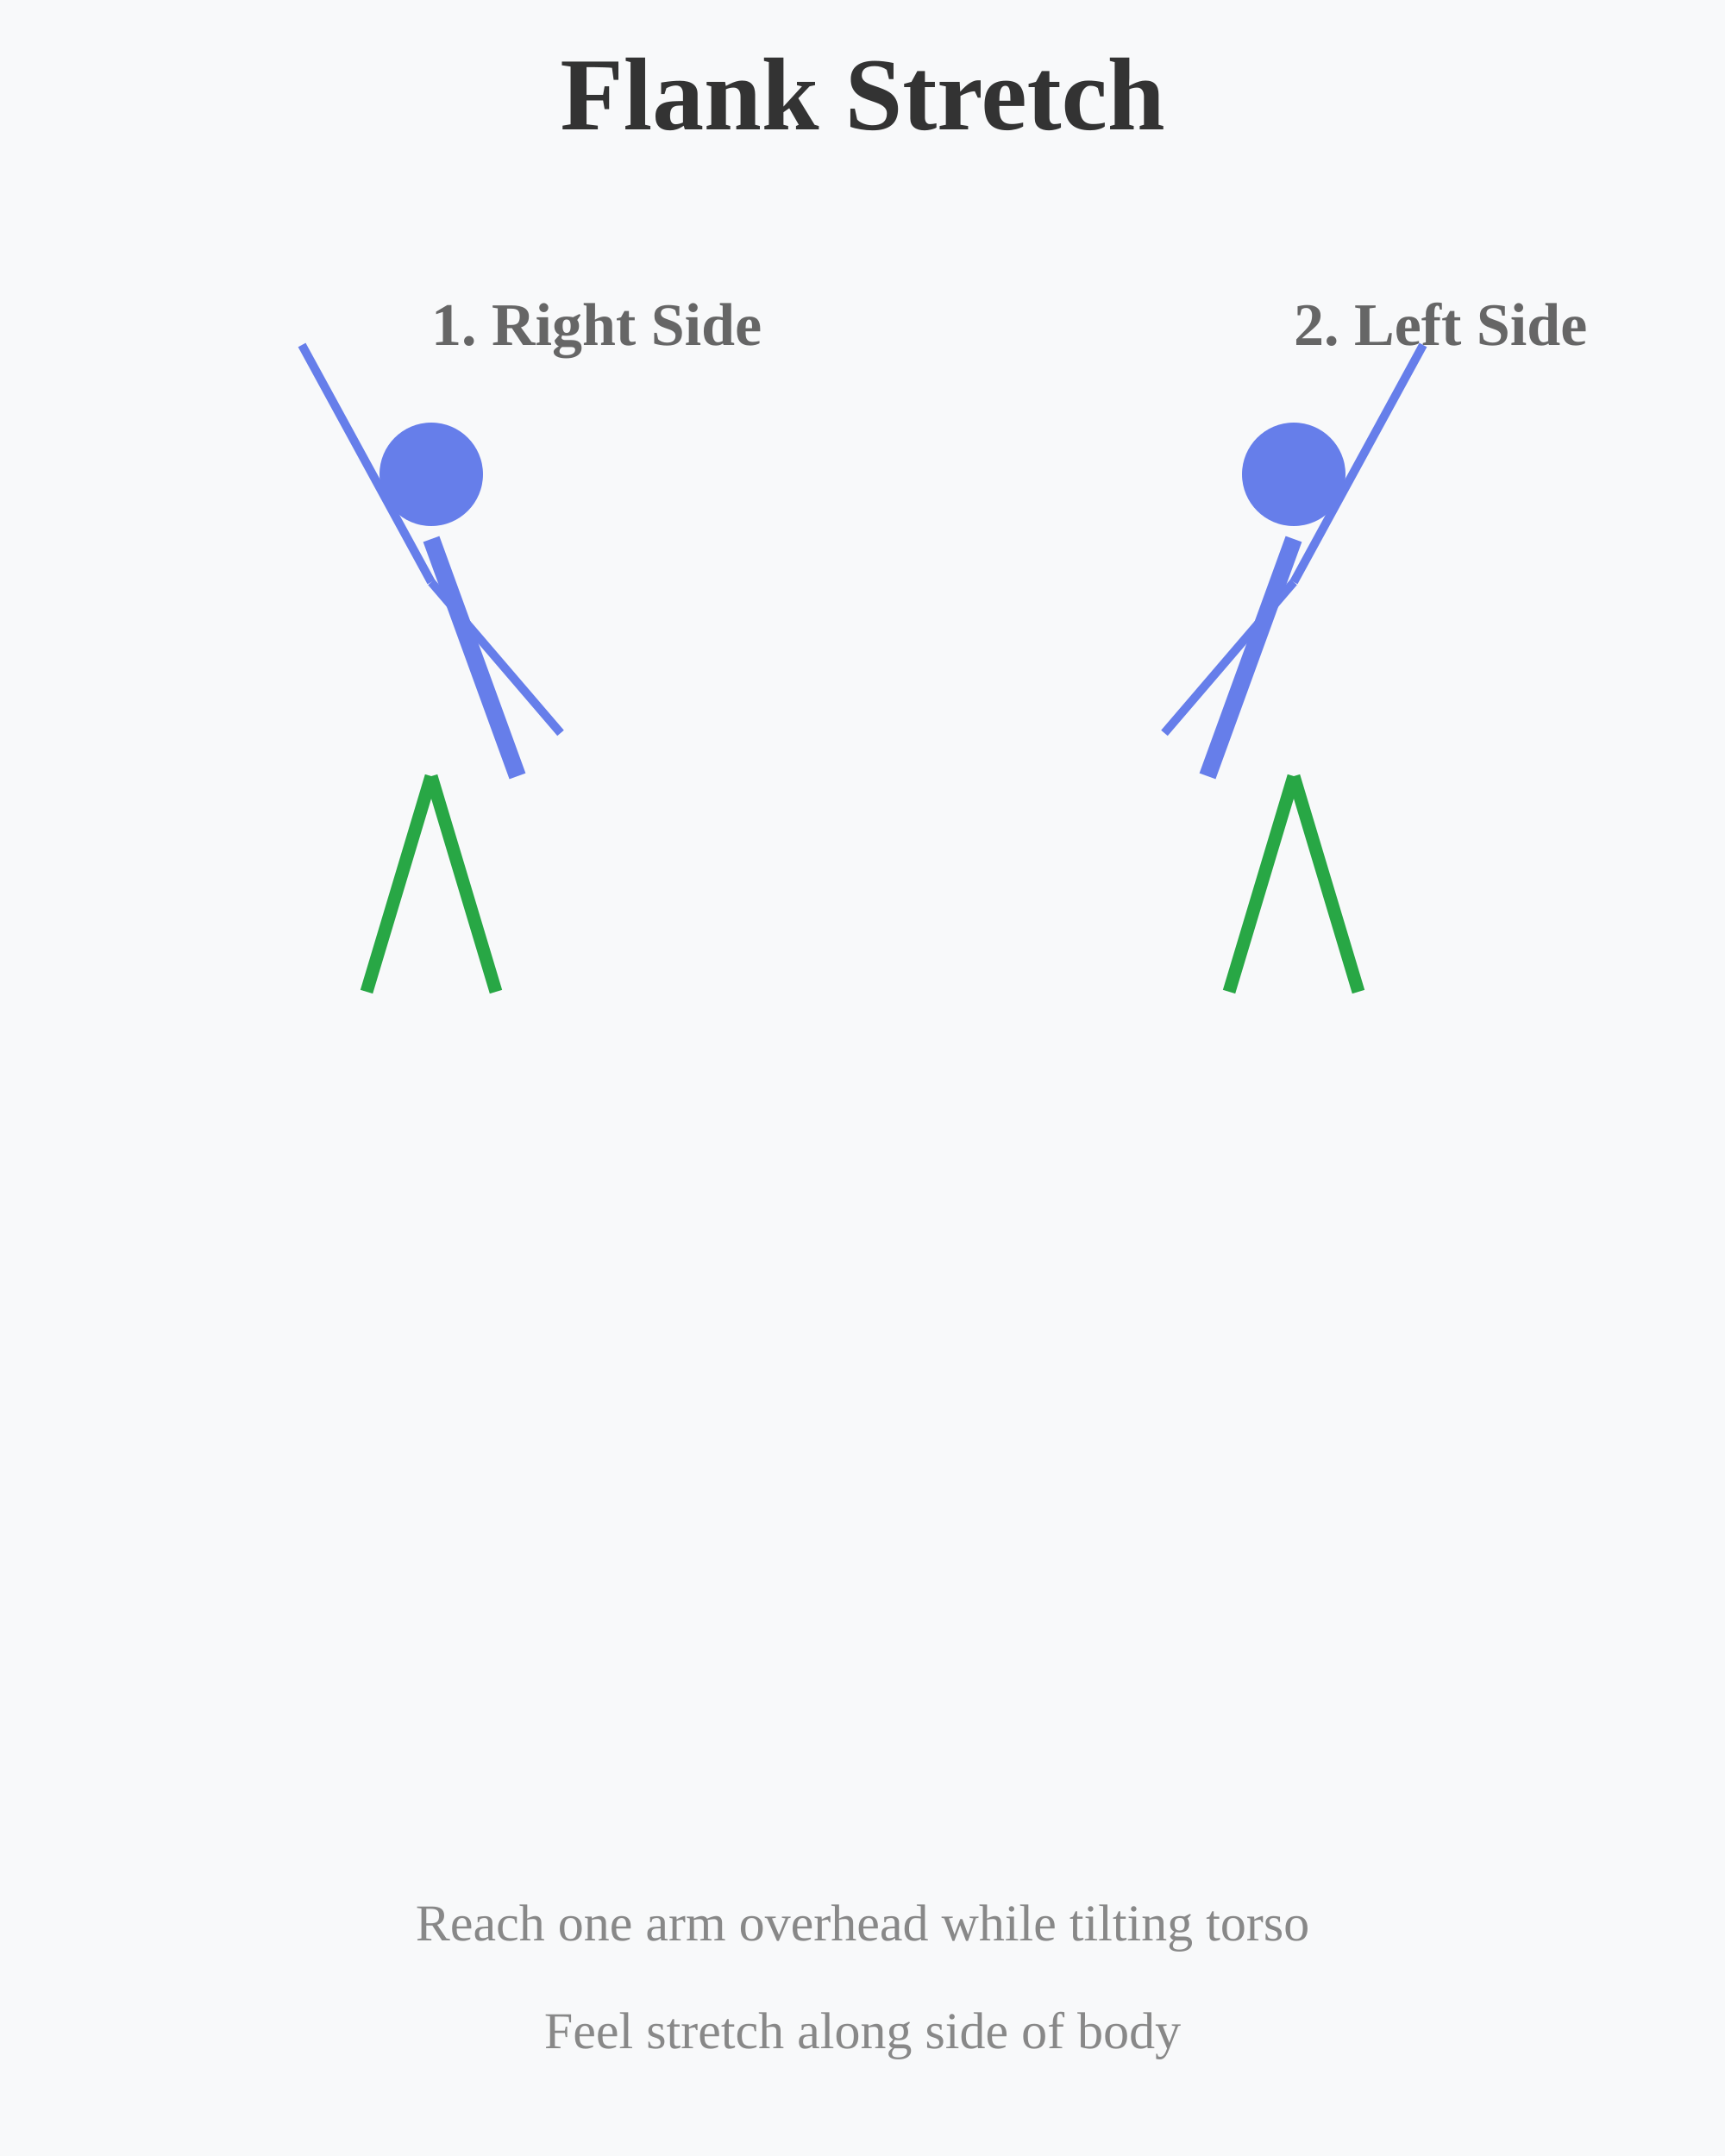
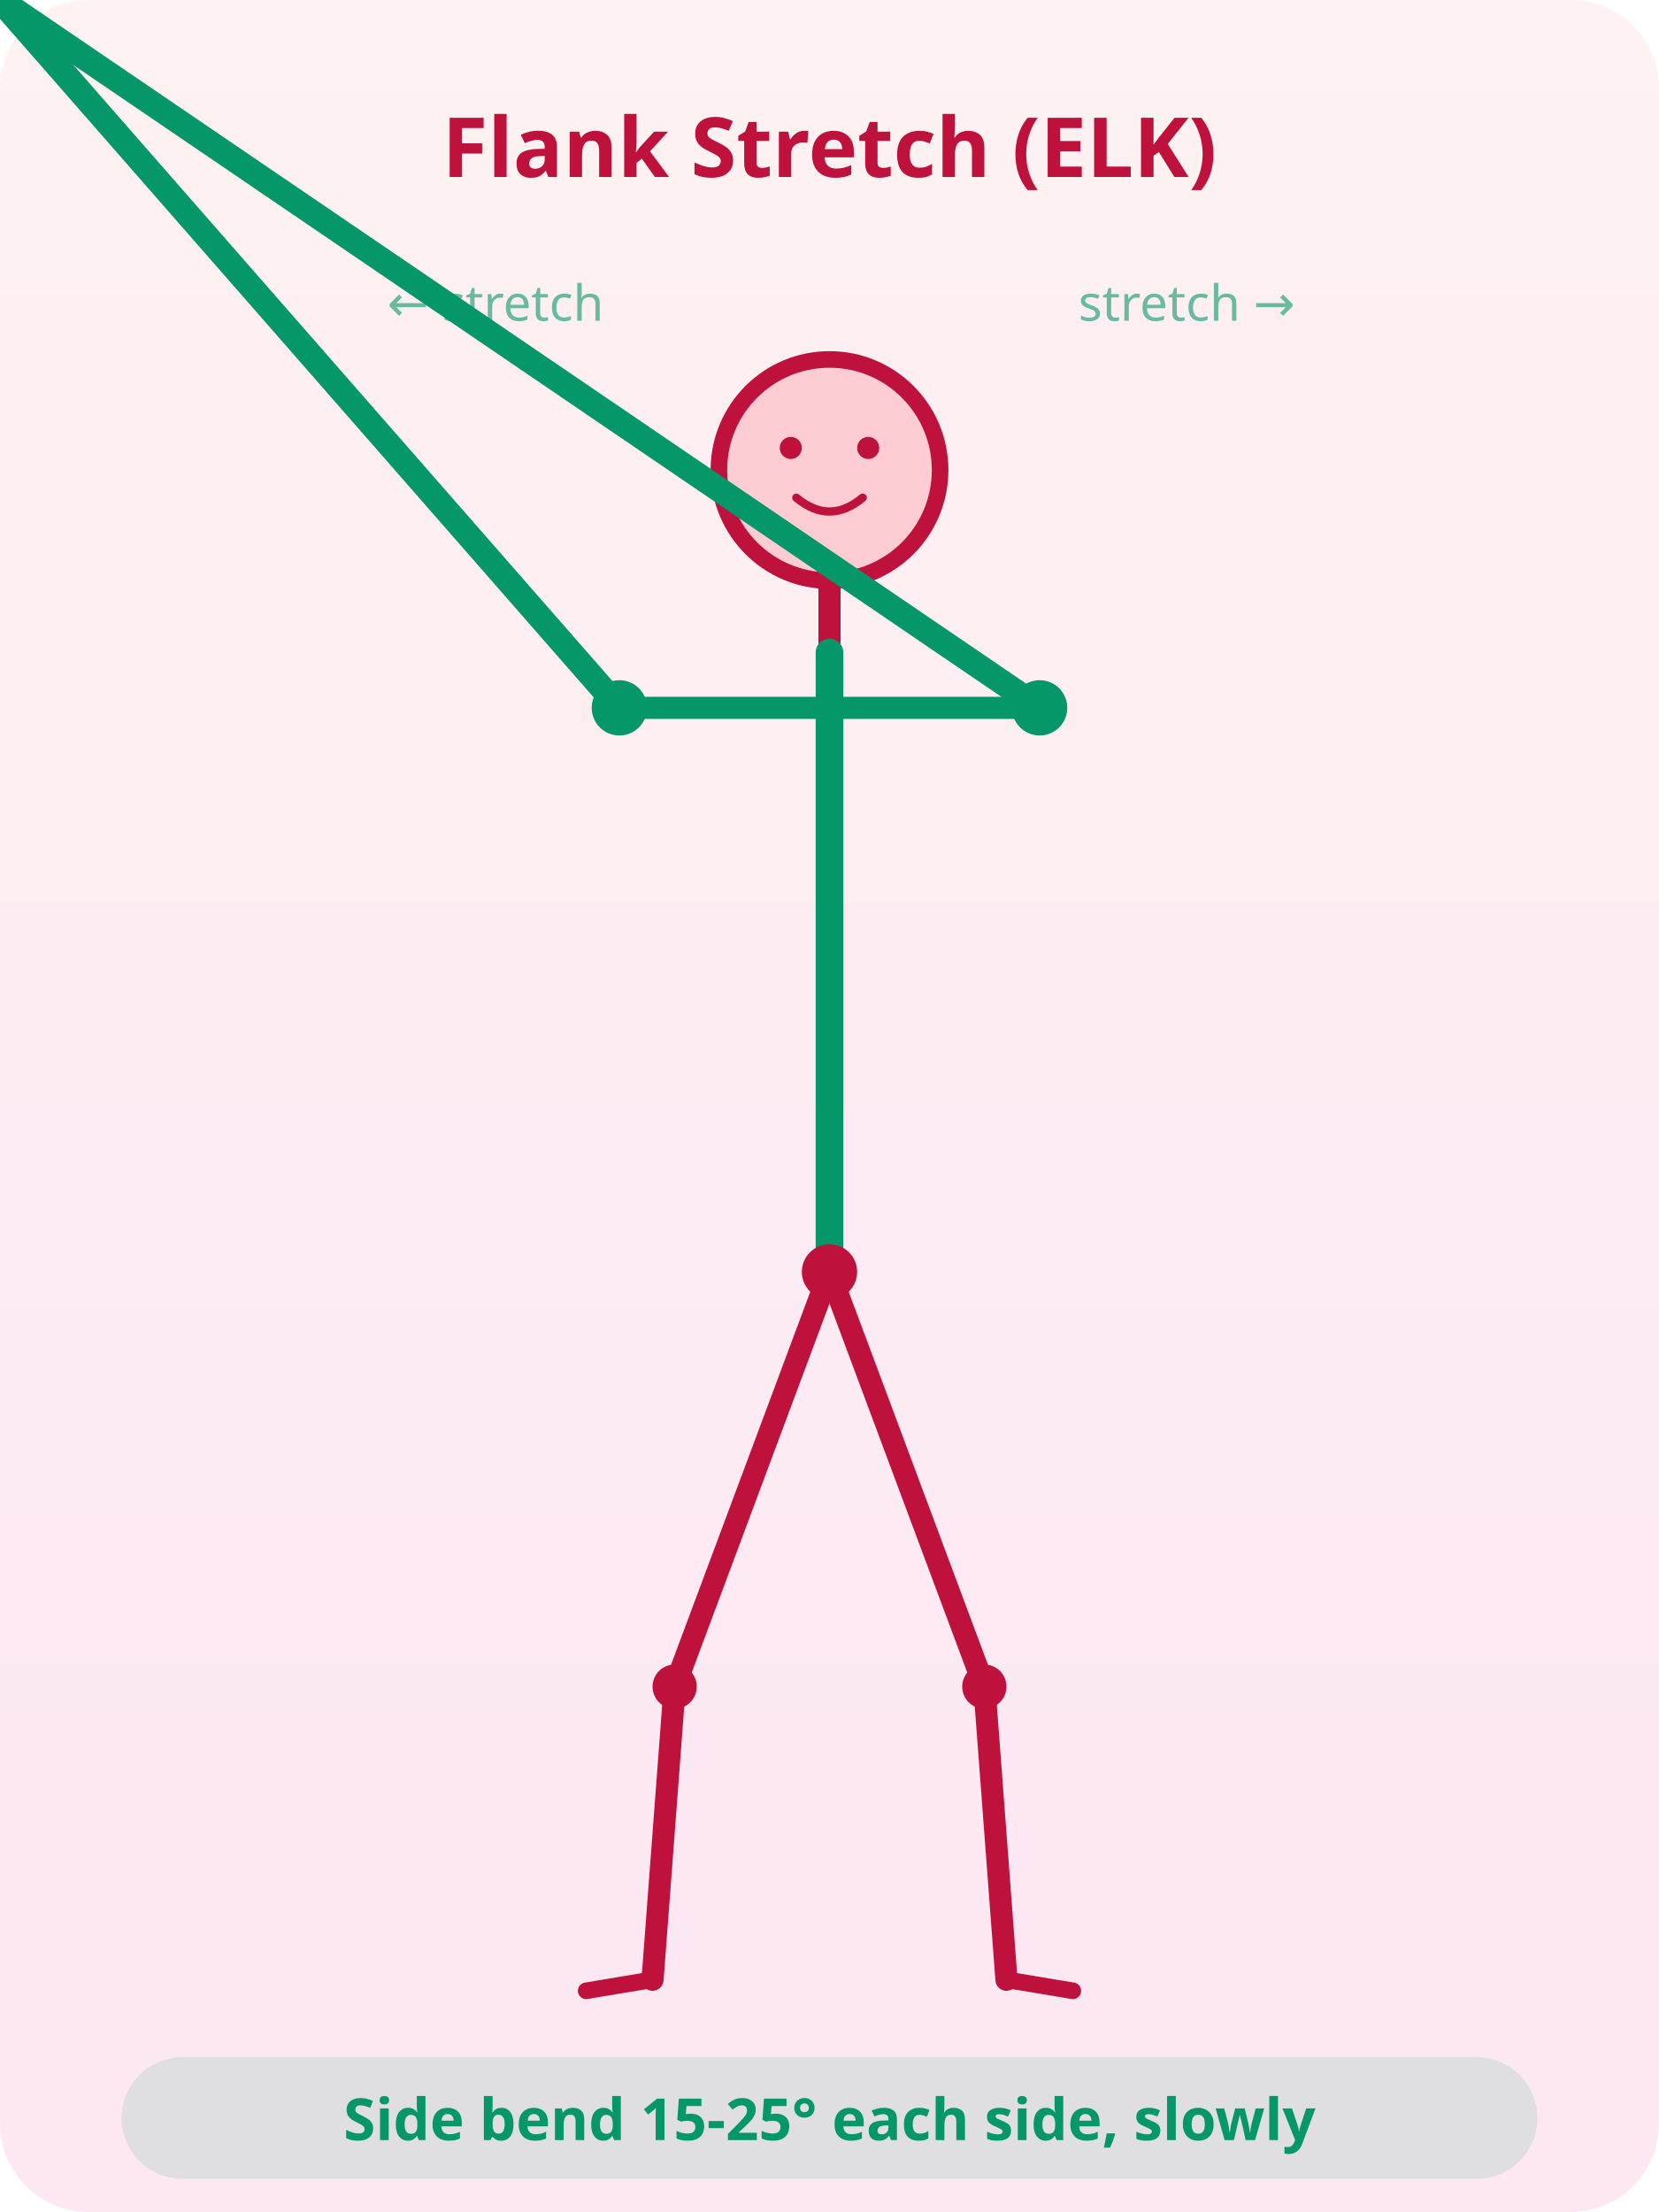
- <svg xmlns="http://www.w3.org/2000/svg" width="400" height="500">
-   <rect width="400" height="500" fill="#f8f9fa" />
-   <text x="200" y="30" font-size="24" font-weight="bold" text-anchor="middle" fill="#333">Flank Stretch</text>
+ <svg xmlns="http://www.w3.org/2000/svg" viewBox="0 0 300 400">
+   <defs>
+     <linearGradient id="bg" x1="0" y1="0" x2="0" y2="1">
+       <stop offset="0%" stop-color="#fef2f2" />
+       <stop offset="100%" stop-color="#fce7f3" />
+     </linearGradient>
+   </defs>
+   <rect width="300" height="400" rx="16" fill="url(#bg)" />
+   <text x="150" y="32" text-anchor="middle" font-family="system-ui,sans-serif" font-size="15" font-weight="800" fill="#be123c">Flank Stretch (ELK)</text>
+   <text x="70" y="58" font-family="system-ui,sans-serif" font-size="9" fill="#059669" opacity="0.6">← stretch</text>
+   <text x="195" y="58" font-family="system-ui,sans-serif" font-size="9" fill="#059669" opacity="0.6">stretch →</text>
  <g>
-     <text x="100" y="80" font-size="14" font-weight="bold" fill="#666">1. Right Side</text>
-     <circle cx="100" cy="110" r="12" fill="#667eea" />
-     <line x1="100" y1="125" x2="120" y2="180" stroke="#667eea" stroke-width="4" />
-     <line x1="100" y1="135" x2="70" y2="80" stroke="#667eea" stroke-width="2" />
-     <line x1="100" y1="135" x2="130" y2="170" stroke="#667eea" stroke-width="2" />
-     <line x1="100" y1="180" x2="85" y2="230" stroke="#28a745" stroke-width="3" />
-     <line x1="100" y1="180" x2="115" y2="230" stroke="#28a745" stroke-width="3" />
+     <animateTransform attributeName="transform" type="rotate" values="0 150 230;-18 150 230;0 150 230;18 150 230;0 150 230" dur="5s" repeatCount="indefinite" calcMode="spline" keySplines="0.4 0 0.2 1;0.4 0 0.2 1;0.4 0 0.2 1;0.4 0 0.2 1" />
+     <circle cx="150" cy="85" r="20" fill="#fecdd3" stroke="#be123c" stroke-width="3" />
+     <circle cx="143" cy="81" r="2" fill="#be123c" />
+     <circle cx="157" cy="81" r="2" fill="#be123c" />
+     <path d="M144,90 Q150,95 156,90" fill="none" stroke="#be123c" stroke-width="1.5" stroke-linecap="round" />
+     <line x1="150" y1="105" x2="150" y2="118" stroke="#be123c" stroke-width="4" stroke-linecap="round" />
+     <line x1="150" y1="118" x2="150" y2="230" stroke="#059669" stroke-width="5" stroke-linecap="round" />
+     <line x1="112" y1="128" x2="188" y2="128" stroke="#059669" stroke-width="4" stroke-linecap="round" />
+     <line x1="112" y1="128" stroke="#059669" stroke-width="4.5" stroke-linecap="round">
+       <animate attributeName="x2" values="95;120;95;95;95" dur="5s" repeatCount="indefinite" calcMode="spline" keySplines="0.4 0 0.2 1;0.4 0 0.2 1;0.4 0 0.2 1;0.4 0 0.2 1" />
+       <animate attributeName="y2" values="190;72;190;190;190" dur="5s" repeatCount="indefinite" calcMode="spline" keySplines="0.4 0 0.2 1;0.4 0 0.2 1;0.4 0 0.2 1;0.4 0 0.2 1" />
+     </line>
+     <line stroke="#059669" stroke-width="4" stroke-linecap="round">
+       <animate attributeName="x1" values="95;120;95;95;95" dur="5s" repeatCount="indefinite" calcMode="spline" keySplines="0.4 0 0.2 1;0.4 0 0.2 1;0.4 0 0.2 1;0.4 0 0.2 1" />
+       <animate attributeName="y1" values="190;72;190;190;190" dur="5s" repeatCount="indefinite" calcMode="spline" keySplines="0.4 0 0.2 1;0.4 0 0.2 1;0.4 0 0.2 1;0.4 0 0.2 1" />
+       <animate attributeName="x2" values="82;160;82;82;82" dur="5s" repeatCount="indefinite" calcMode="spline" keySplines="0.4 0 0.2 1;0.4 0 0.2 1;0.4 0 0.2 1;0.4 0 0.2 1" />
+       <animate attributeName="y2" values="245;62;245;245;245" dur="5s" repeatCount="indefinite" calcMode="spline" keySplines="0.4 0 0.2 1;0.4 0 0.2 1;0.4 0 0.2 1;0.4 0 0.2 1" />
+     </line>
+     <line x1="188" y1="128" stroke="#059669" stroke-width="4.5" stroke-linecap="round">
+       <animate attributeName="x2" values="205;205;205;180;205" dur="5s" repeatCount="indefinite" calcMode="spline" keySplines="0.4 0 0.2 1;0.4 0 0.2 1;0.4 0 0.2 1;0.4 0 0.2 1" />
+       <animate attributeName="y2" values="190;190;190;72;190" dur="5s" repeatCount="indefinite" calcMode="spline" keySplines="0.4 0 0.2 1;0.4 0 0.2 1;0.4 0 0.2 1;0.4 0 0.2 1" />
+     </line>
+     <line stroke="#059669" stroke-width="4" stroke-linecap="round">
+       <animate attributeName="x1" values="205;205;205;180;205" dur="5s" repeatCount="indefinite" calcMode="spline" keySplines="0.4 0 0.2 1;0.4 0 0.2 1;0.4 0 0.2 1;0.4 0 0.2 1" />
+       <animate attributeName="y1" values="190;190;190;72;190" dur="5s" repeatCount="indefinite" calcMode="spline" keySplines="0.4 0 0.2 1;0.4 0 0.2 1;0.4 0 0.2 1;0.4 0 0.2 1" />
+       <animate attributeName="x2" values="218;218;218;140;218" dur="5s" repeatCount="indefinite" calcMode="spline" keySplines="0.4 0 0.2 1;0.4 0 0.2 1;0.4 0 0.2 1;0.4 0 0.2 1" />
+       <animate attributeName="y2" values="245;245;245;62;245" dur="5s" repeatCount="indefinite" calcMode="spline" keySplines="0.4 0 0.2 1;0.4 0 0.2 1;0.4 0 0.2 1;0.4 0 0.2 1" />
+     </line>
+     <circle cx="112" cy="128" r="5" fill="#059669" />
+     <circle cx="188" cy="128" r="5" fill="#059669" />
  </g>
-   <g>
-     <text x="300" y="80" font-size="14" font-weight="bold" fill="#666">2. Left Side</text>
-     <circle cx="300" cy="110" r="12" fill="#667eea" />
-     <line x1="300" y1="125" x2="280" y2="180" stroke="#667eea" stroke-width="4" />
-     <line x1="300" y1="135" x2="270" y2="170" stroke="#667eea" stroke-width="2" />
-     <line x1="300" y1="135" x2="330" y2="80" stroke="#667eea" stroke-width="2" />
-     <line x1="300" y1="180" x2="285" y2="230" stroke="#28a745" stroke-width="3" />
-     <line x1="300" y1="180" x2="315" y2="230" stroke="#28a745" stroke-width="3" />
-   </g>
-   <text x="200" y="450" font-size="12" text-anchor="middle" fill="#888">Reach one arm overhead while tilting torso</text>
-   <text x="200" y="475" font-size="12" text-anchor="middle" fill="#888">Feel stretch along side of body</text>
+   <circle cx="150" cy="230" r="5" fill="#be123c" />
+   <line x1="150" y1="230" x2="122" y2="305" stroke="#be123c" stroke-width="4" stroke-linecap="round" />
+   <line x1="122" y1="305" x2="118" y2="358" stroke="#be123c" stroke-width="4" stroke-linecap="round" />
+   <circle cx="122" cy="305" r="4" fill="#be123c" />
+   <line x1="118" y1="358" x2="106" y2="360" stroke="#be123c" stroke-width="3" stroke-linecap="round" />
+   <line x1="150" y1="230" x2="178" y2="305" stroke="#be123c" stroke-width="4" stroke-linecap="round" />
+   <line x1="178" y1="305" x2="182" y2="358" stroke="#be123c" stroke-width="4" stroke-linecap="round" />
+   <circle cx="178" cy="305" r="4" fill="#be123c" />
+   <line x1="182" y1="358" x2="194" y2="360" stroke="#be123c" stroke-width="3" stroke-linecap="round" />
+   <rect x="22" y="372" width="256" height="22" rx="11" fill="#059669" opacity="0.12" />
+   <text x="150" y="387" text-anchor="middle" font-family="system-ui,sans-serif" font-size="10.5" font-weight="600" fill="#059669">Side bend 15-25° each side, slowly</text>
</svg>
